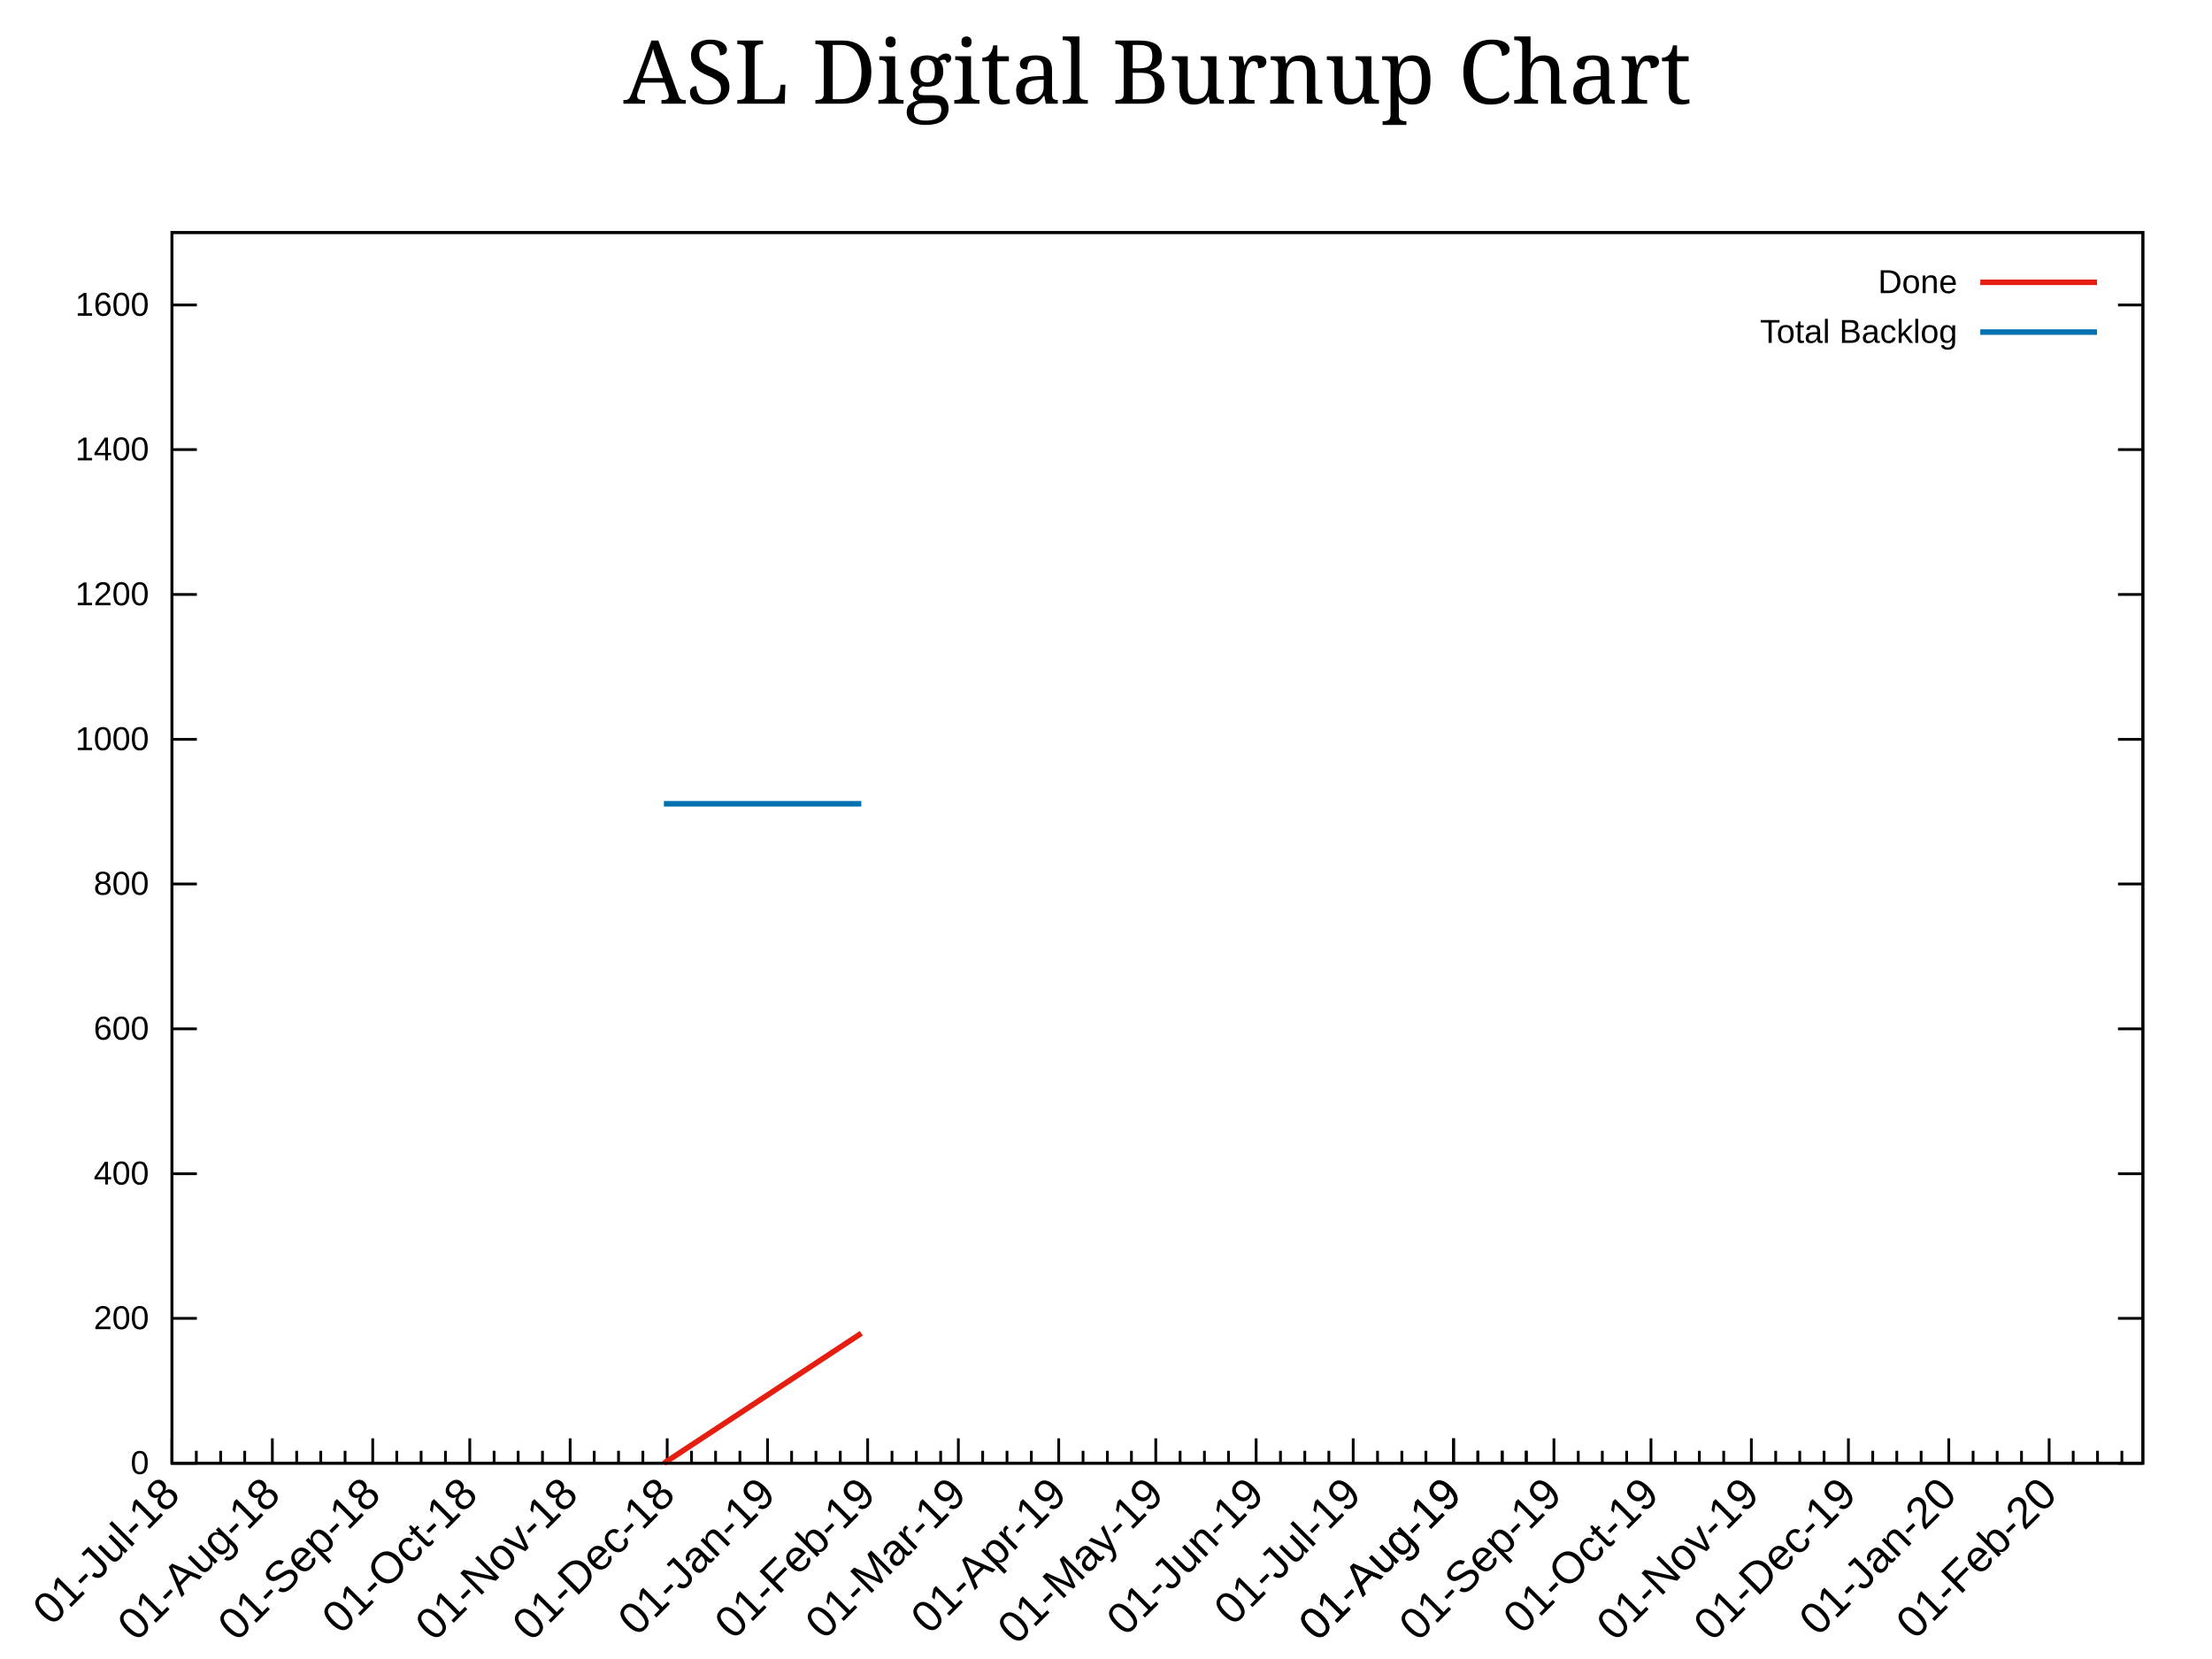
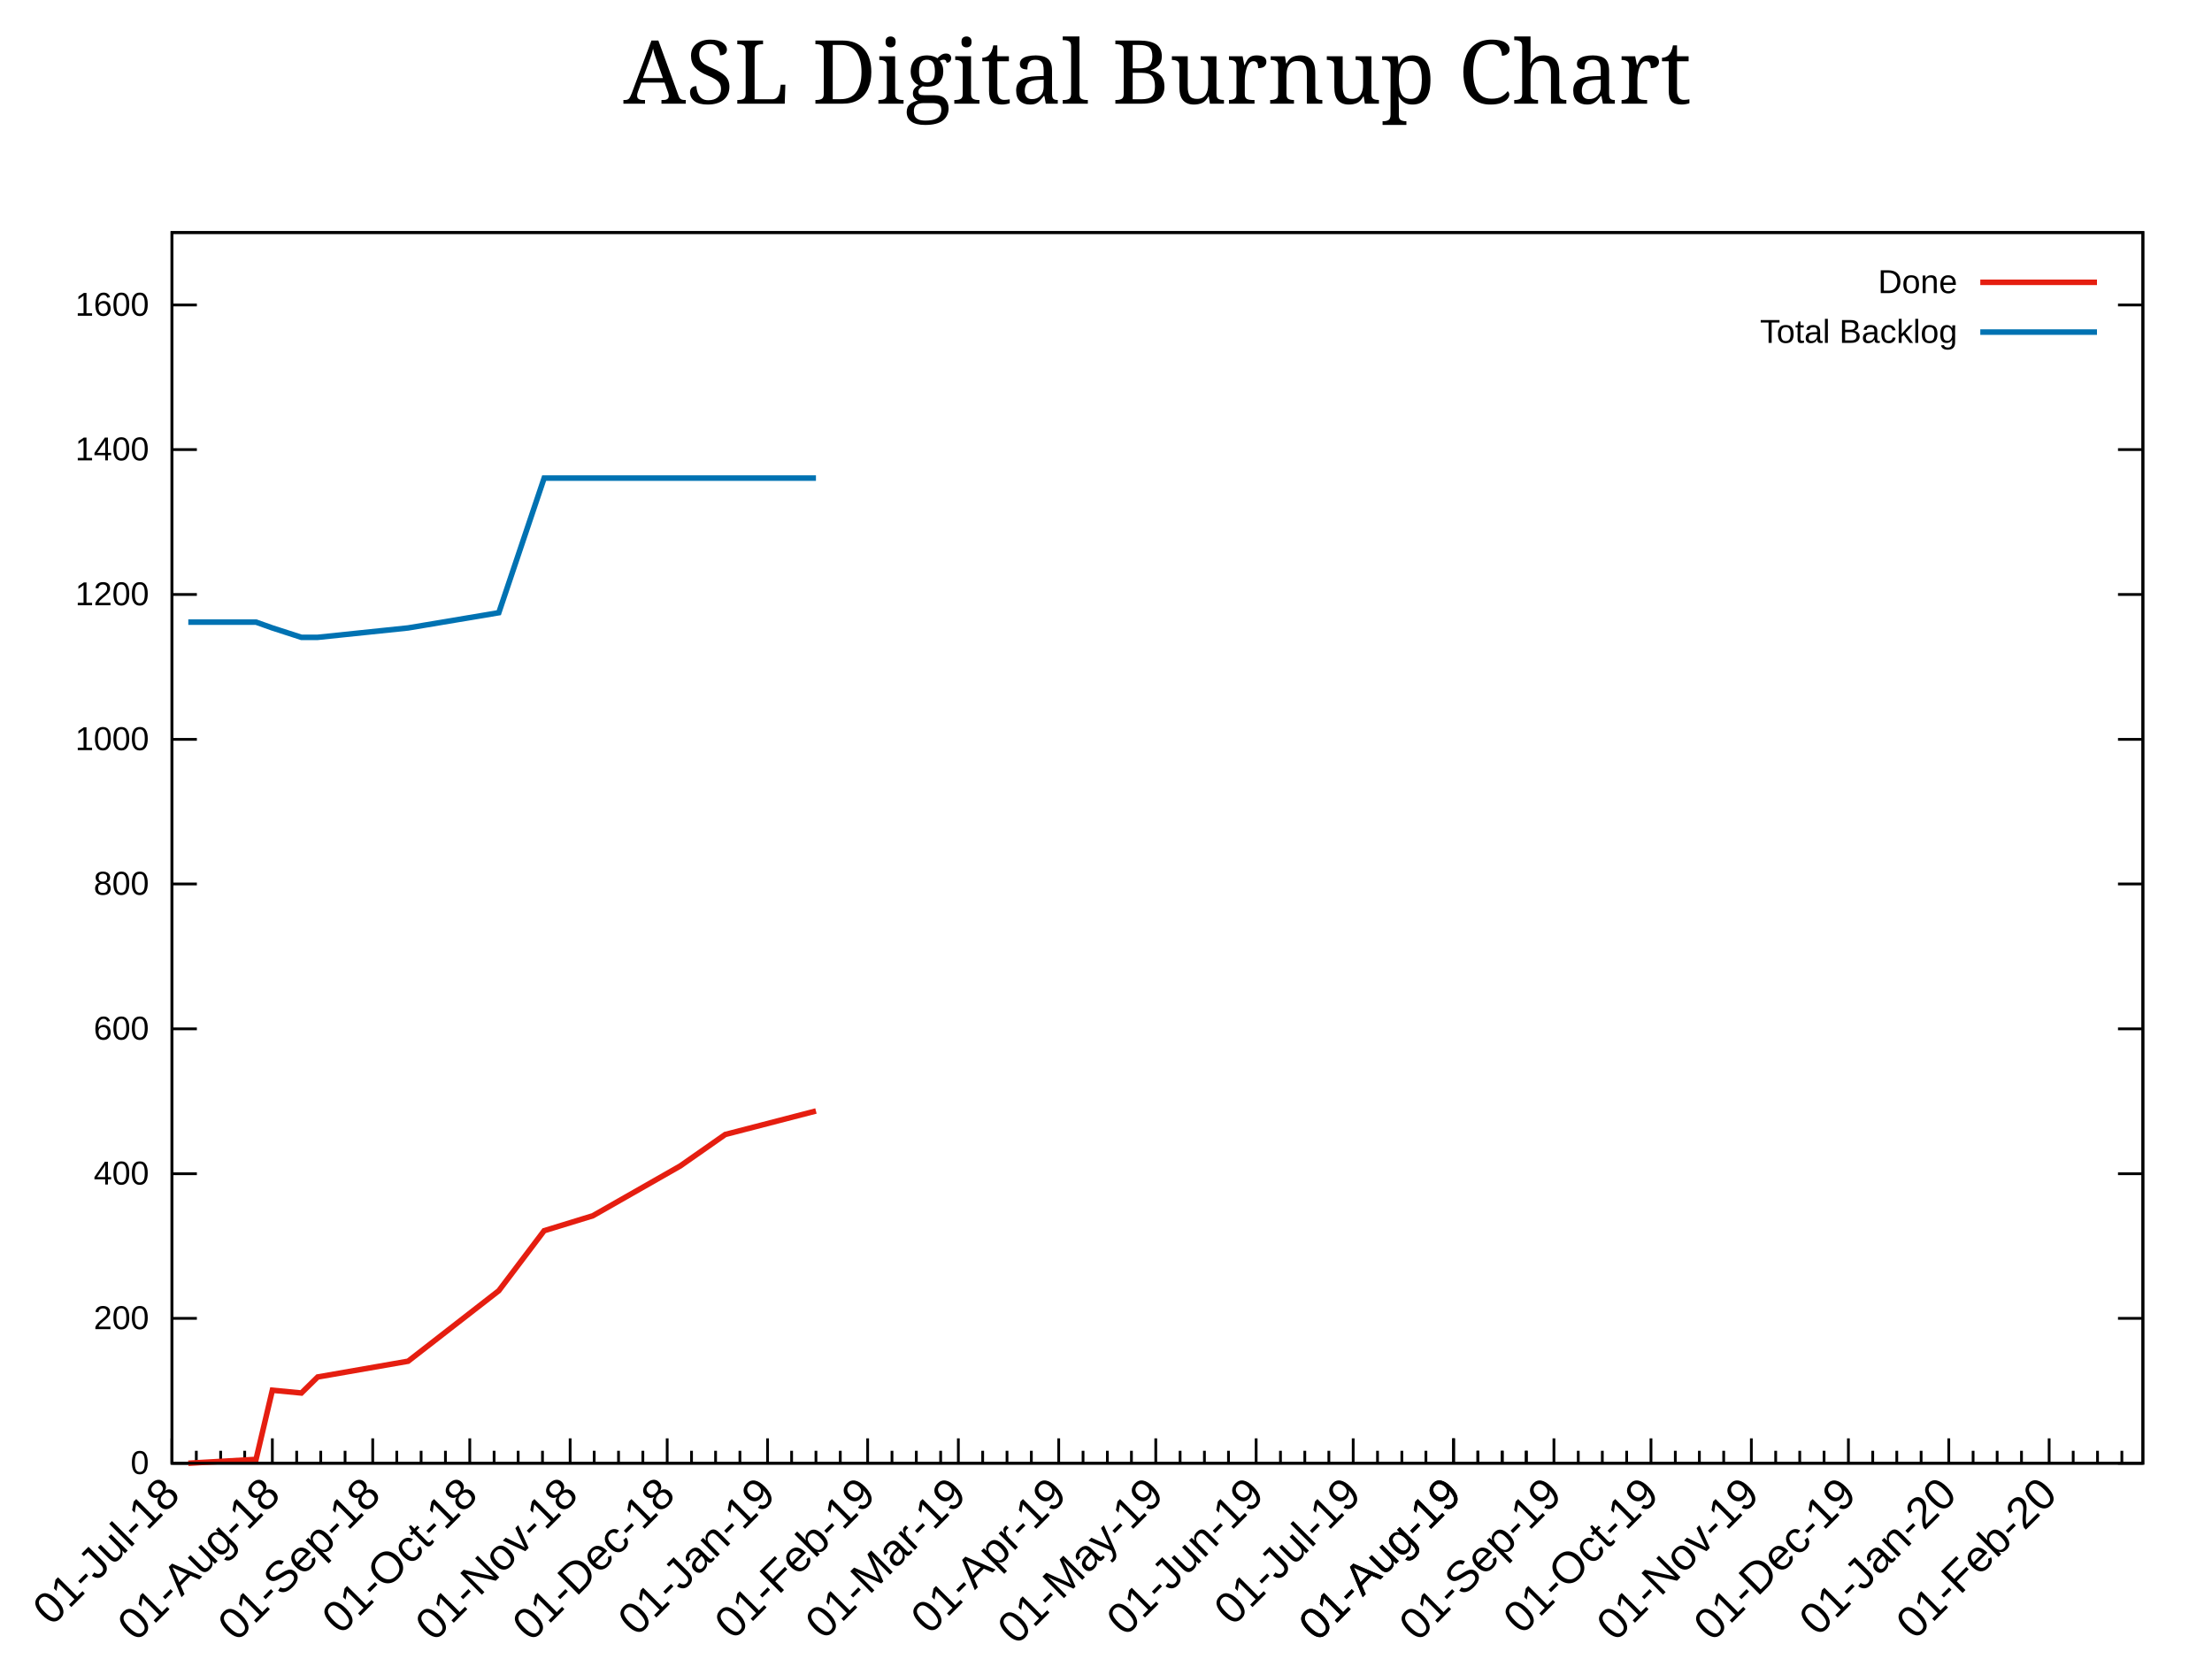
<svg xmlns="http://www.w3.org/2000/svg" xmlns:xlink="http://www.w3.org/1999/xlink" width="800" height="600" viewBox="0 0 800 600">
  <g id="gnuplot_canvas">
    <rect x="0" y="0" width="800" height="600" fill="none" />
    <defs>
      <circle id="gpDot" r="0.5" stroke-width="0.5" />
      <path id="gpPt0" stroke-width="0.222" stroke="currentColor" d="M-1,0 h2 M0,-1 v2" />
      <path id="gpPt1" stroke-width="0.222" stroke="currentColor" d="M-1,-1 L1,1 M1,-1 L-1,1" />
      <path id="gpPt2" stroke-width="0.222" stroke="currentColor" d="M-1,0 L1,0 M0,-1 L0,1 M-1,-1 L1,1 M-1,1 L1,-1" />
      <rect id="gpPt3" stroke-width="0.222" stroke="currentColor" x="-1" y="-1" width="2" height="2" />
      <rect id="gpPt4" stroke-width="0.222" stroke="currentColor" fill="currentColor" x="-1" y="-1" width="2" height="2" />
      <circle id="gpPt5" stroke-width="0.222" stroke="currentColor" cx="0" cy="0" r="1" />
      <use xlink:href="#gpPt5" id="gpPt6" fill="currentColor" stroke="none" />
      <path id="gpPt7" stroke-width="0.222" stroke="currentColor" d="M0,-1.33 L-1.33,0.67 L1.33,0.67 z" />
      <use xlink:href="#gpPt7" id="gpPt8" fill="currentColor" stroke="none" />
      <use xlink:href="#gpPt7" id="gpPt9" stroke="currentColor" transform="rotate(180)" />
      <use xlink:href="#gpPt9" id="gpPt10" fill="currentColor" stroke="none" />
      <use xlink:href="#gpPt3" id="gpPt11" stroke="currentColor" transform="rotate(45)" />
      <use xlink:href="#gpPt11" id="gpPt12" fill="currentColor" stroke="none" />
      <path id="gpPt13" stroke-width="0.222" stroke="currentColor" d="M0,1.330 L1.265,0.411 L0.782,-1.067 L-0.782,-1.076 L-1.265,0.411 z" />
      <use xlink:href="#gpPt13" id="gpPt14" fill="currentColor" stroke="none" />
      <filter id="textbox" filterUnits="objectBoundingBox" x="0" y="0" height="1" width="1">
        <feFlood flood-color="white" flood-opacity="1" result="bgnd" />
        <feComposite in="SourceGraphic" in2="bgnd" operator="atop" />
      </filter>
      <filter id="greybox" filterUnits="objectBoundingBox" x="0" y="0" height="1" width="1">
        <feFlood flood-color="lightgrey" flood-opacity="1" result="grey" />
        <feComposite in="SourceGraphic" in2="grey" operator="atop" />
      </filter>
    </defs>
    <g fill="none" color="white" stroke="currentColor" stroke-width="1.00" stroke-linecap="butt" stroke-linejoin="miter">
</g>
    <g fill="none" color="black" stroke="currentColor" stroke-width="1.00" stroke-linecap="butt" stroke-linejoin="miter">
      <path stroke="black" d="M62.2,529.2 L71.2,529.2 M775.0,529.2 L766.0,529.2  " />
      <g transform="translate(53.9,533.1)" stroke="none" fill="black" font-family="Arial" font-size="12.00" text-anchor="end">
        <text>
          <tspan font-family="Arial"> 0</tspan>
        </text>
      </g>
    </g>
    <g fill="none" color="black" stroke="currentColor" stroke-width="1.00" stroke-linecap="butt" stroke-linejoin="miter">
      <path stroke="black" d="M62.2,476.8 L71.2,476.8 M775.0,476.8 L766.0,476.8  " />
      <g transform="translate(53.9,480.7)" stroke="none" fill="black" font-family="Arial" font-size="12.00" text-anchor="end">
        <text>
          <tspan font-family="Arial"> 200</tspan>
        </text>
      </g>
    </g>
    <g fill="none" color="black" stroke="currentColor" stroke-width="1.00" stroke-linecap="butt" stroke-linejoin="miter">
      <path stroke="black" d="M62.2,424.5 L71.2,424.5 M775.0,424.5 L766.0,424.5  " />
      <g transform="translate(53.9,428.4)" stroke="none" fill="black" font-family="Arial" font-size="12.00" text-anchor="end">
        <text>
          <tspan font-family="Arial"> 400</tspan>
        </text>
      </g>
    </g>
    <g fill="none" color="black" stroke="currentColor" stroke-width="1.00" stroke-linecap="butt" stroke-linejoin="miter">
      <path stroke="black" d="M62.2,372.1 L71.2,372.1 M775.0,372.1 L766.0,372.1  " />
      <g transform="translate(53.9,376.0)" stroke="none" fill="black" font-family="Arial" font-size="12.00" text-anchor="end">
        <text>
          <tspan font-family="Arial"> 600</tspan>
        </text>
      </g>
    </g>
    <g fill="none" color="black" stroke="currentColor" stroke-width="1.00" stroke-linecap="butt" stroke-linejoin="miter">
      <path stroke="black" d="M62.2,319.7 L71.2,319.7 M775.0,319.7 L766.0,319.7  " />
      <g transform="translate(53.9,323.6)" stroke="none" fill="black" font-family="Arial" font-size="12.00" text-anchor="end">
        <text>
          <tspan font-family="Arial"> 800</tspan>
        </text>
      </g>
    </g>
    <g fill="none" color="black" stroke="currentColor" stroke-width="1.00" stroke-linecap="butt" stroke-linejoin="miter">
      <path stroke="black" d="M62.2,267.4 L71.2,267.4 M775.0,267.4 L766.0,267.4  " />
      <g transform="translate(53.9,271.3)" stroke="none" fill="black" font-family="Arial" font-size="12.00" text-anchor="end">
        <text>
          <tspan font-family="Arial"> 1000</tspan>
        </text>
      </g>
    </g>
    <g fill="none" color="black" stroke="currentColor" stroke-width="1.00" stroke-linecap="butt" stroke-linejoin="miter">
      <path stroke="black" d="M62.2,215.0 L71.2,215.0 M775.0,215.0 L766.0,215.0  " />
      <g transform="translate(53.9,218.9)" stroke="none" fill="black" font-family="Arial" font-size="12.00" text-anchor="end">
        <text>
          <tspan font-family="Arial"> 1200</tspan>
        </text>
      </g>
    </g>
    <g fill="none" color="black" stroke="currentColor" stroke-width="1.00" stroke-linecap="butt" stroke-linejoin="miter">
      <path stroke="black" d="M62.2,162.6 L71.2,162.6 M775.0,162.6 L766.0,162.6  " />
      <g transform="translate(53.9,166.5)" stroke="none" fill="black" font-family="Arial" font-size="12.00" text-anchor="end">
        <text>
          <tspan font-family="Arial"> 1400</tspan>
        </text>
      </g>
    </g>
    <g fill="none" color="black" stroke="currentColor" stroke-width="1.00" stroke-linecap="butt" stroke-linejoin="miter">
      <path stroke="black" d="M62.2,110.3 L71.2,110.3 M775.0,110.3 L766.0,110.3  " />
      <g transform="translate(53.9,114.2)" stroke="none" fill="black" font-family="Arial" font-size="12.00" text-anchor="end">
        <text>
          <tspan font-family="Arial"> 1600</tspan>
        </text>
      </g>
    </g>
    <g fill="none" color="black" stroke="currentColor" stroke-width="1.00" stroke-linecap="butt" stroke-linejoin="miter">
      <path stroke="black" d="M62.2,529.2 L62.2,520.2  " />
      <g transform="translate(65.8,541.2) rotate(-45)" stroke="none" fill="black" font-family="Arial" font-size="16.00" text-anchor="end">
        <text>
          <tspan font-family="Arial">01-Jul-18</tspan>
        </text>
      </g>
    </g>
    <g fill="none" color="black" stroke="currentColor" stroke-width="1.00" stroke-linecap="butt" stroke-linejoin="miter">
      <path stroke="black" d="M71.0,529.2 L71.0,524.7 M79.8,529.2 L79.8,524.7 M88.5,529.2 L88.5,524.7 M98.5,529.2 L98.5,520.2    " />
      <g transform="translate(102.1,541.2) rotate(-45)" stroke="none" fill="black" font-family="Arial" font-size="16.00" text-anchor="end">
        <text>
          <tspan font-family="Arial">01-Aug-18</tspan>
        </text>
      </g>
    </g>
    <g fill="none" color="black" stroke="currentColor" stroke-width="1.00" stroke-linecap="butt" stroke-linejoin="miter">
      <path stroke="black" d="M107.3,529.2 L107.3,524.7 M116.0,529.2 L116.0,524.7 M124.8,529.2 L124.8,524.7 M134.8,529.2 L134.8,520.2    " />
      <g transform="translate(138.4,541.2) rotate(-45)" stroke="none" fill="black" font-family="Arial" font-size="16.00" text-anchor="end">
        <text>
          <tspan font-family="Arial">01-Sep-18</tspan>
        </text>
      </g>
    </g>
    <g fill="none" color="black" stroke="currentColor" stroke-width="1.00" stroke-linecap="butt" stroke-linejoin="miter">
      <path stroke="black" d="M143.5,529.2 L143.5,524.7 M152.3,529.2 L152.3,524.7 M161.1,529.2 L161.1,524.7 M169.9,529.2 L169.9,520.2    " />
      <g transform="translate(173.5,541.2) rotate(-45)" stroke="none" fill="black" font-family="Arial" font-size="16.00" text-anchor="end">
        <text>
          <tspan font-family="Arial">01-Oct-18</tspan>
        </text>
      </g>
    </g>
    <g fill="none" color="black" stroke="currentColor" stroke-width="1.00" stroke-linecap="butt" stroke-linejoin="miter">
      <path stroke="black" d="M178.7,529.2 L178.7,524.7 M187.4,529.2 L187.4,524.7 M196.2,529.2 L196.2,524.7 M206.2,529.2 L206.2,520.2    " />
      <g transform="translate(209.8,541.2) rotate(-45)" stroke="none" fill="black" font-family="Arial" font-size="16.00" text-anchor="end">
        <text>
          <tspan font-family="Arial">01-Nov-18</tspan>
        </text>
      </g>
    </g>
    <g fill="none" color="black" stroke="currentColor" stroke-width="1.00" stroke-linecap="butt" stroke-linejoin="miter">
      <path stroke="black" d="M214.9,529.2 L214.9,524.7 M223.7,529.2 L223.7,524.7 M232.5,529.2 L232.5,524.7 M241.3,529.2 L241.3,520.2    " />
      <g transform="translate(244.9,541.2) rotate(-45)" stroke="none" fill="black" font-family="Arial" font-size="16.00" text-anchor="end">
        <text>
          <tspan font-family="Arial">01-Dec-18</tspan>
        </text>
      </g>
    </g>
    <g fill="none" color="black" stroke="currentColor" stroke-width="1.00" stroke-linecap="butt" stroke-linejoin="miter">
      <path stroke="black" d="M250.1,529.2 L250.1,524.7 M258.8,529.2 L258.8,524.7 M267.6,529.2 L267.6,524.7 M277.6,529.2 L277.6,520.2    " />
      <g transform="translate(281.2,541.2) rotate(-45)" stroke="none" fill="black" font-family="Arial" font-size="16.00" text-anchor="end">
        <text>
          <tspan font-family="Arial">01-Jan-19</tspan>
        </text>
      </g>
    </g>
    <g fill="none" color="black" stroke="currentColor" stroke-width="1.00" stroke-linecap="butt" stroke-linejoin="miter">
      <path stroke="black" d="M286.3,529.2 L286.3,524.7 M295.1,529.2 L295.1,524.7 M303.9,529.2 L303.9,524.7 M313.8,529.2 L313.8,520.2    " />
      <g transform="translate(317.4,541.2) rotate(-45)" stroke="none" fill="black" font-family="Arial" font-size="16.00" text-anchor="end">
        <text>
          <tspan font-family="Arial">01-Feb-19</tspan>
        </text>
      </g>
    </g>
    <g fill="none" color="black" stroke="currentColor" stroke-width="1.00" stroke-linecap="butt" stroke-linejoin="miter">
      <path stroke="black" d="M322.6,529.2 L322.6,524.7 M331.4,529.2 L331.4,524.7 M340.2,529.2 L340.2,524.7 M346.6,529.2 L346.6,520.2    " />
      <g transform="translate(350.2,541.2) rotate(-45)" stroke="none" fill="black" font-family="Arial" font-size="16.00" text-anchor="end">
        <text>
          <tspan font-family="Arial">01-Mar-19</tspan>
        </text>
      </g>
    </g>
    <g fill="none" color="black" stroke="currentColor" stroke-width="1.00" stroke-linecap="butt" stroke-linejoin="miter">
      <path stroke="black" d="M355.4,529.2 L355.4,524.7 M364.2,529.2 L364.2,524.7 M373.0,529.2 L373.0,524.7 M382.9,529.2 L382.9,520.2    " />
      <g transform="translate(386.5,541.2) rotate(-45)" stroke="none" fill="black" font-family="Arial" font-size="16.00" text-anchor="end">
        <text>
          <tspan font-family="Arial">01-Apr-19</tspan>
        </text>
      </g>
    </g>
    <g fill="none" color="black" stroke="currentColor" stroke-width="1.00" stroke-linecap="butt" stroke-linejoin="miter">
      <path stroke="black" d="M391.7,529.2 L391.7,524.7 M400.5,529.2 L400.5,524.7 M409.2,529.2 L409.2,524.7 M418.0,529.2 L418.0,520.2    " />
      <g transform="translate(421.6,541.2) rotate(-45)" stroke="none" fill="black" font-family="Arial" font-size="16.00" text-anchor="end">
        <text>
          <tspan font-family="Arial">01-May-19</tspan>
        </text>
      </g>
    </g>
    <g fill="none" color="black" stroke="currentColor" stroke-width="1.00" stroke-linecap="butt" stroke-linejoin="miter">
      <path stroke="black" d="M426.8,529.2 L426.8,524.7 M435.6,529.2 L435.6,524.7 M444.3,529.2 L444.3,524.7 M454.3,529.2 L454.3,520.2    " />
      <g transform="translate(457.9,541.2) rotate(-45)" stroke="none" fill="black" font-family="Arial" font-size="16.00" text-anchor="end">
        <text>
          <tspan font-family="Arial">01-Jun-19</tspan>
        </text>
      </g>
    </g>
    <g fill="none" color="black" stroke="currentColor" stroke-width="1.00" stroke-linecap="butt" stroke-linejoin="miter">
      <path stroke="black" d="M463.1,529.2 L463.1,524.7 M471.9,529.2 L471.9,524.7 M480.6,529.2 L480.6,524.7 M489.4,529.2 L489.4,520.2    " />
      <g transform="translate(493.0,541.2) rotate(-45)" stroke="none" fill="black" font-family="Arial" font-size="16.00" text-anchor="end">
        <text>
          <tspan font-family="Arial">01-Jul-19</tspan>
        </text>
      </g>
    </g>
    <g fill="none" color="black" stroke="currentColor" stroke-width="1.00" stroke-linecap="butt" stroke-linejoin="miter">
      <path stroke="black" d="M498.2,529.2 L498.2,524.7 M507.0,529.2 L507.0,524.7 M515.7,529.2 L515.7,524.7 M525.7,529.2 L525.7,520.2    " />
      <g transform="translate(529.3,541.2) rotate(-45)" stroke="none" fill="black" font-family="Arial" font-size="16.00" text-anchor="end">
        <text>
          <tspan font-family="Arial">01-Aug-19</tspan>
        </text>
      </g>
    </g>
    <g fill="none" color="black" stroke="currentColor" stroke-width="1.00" stroke-linecap="butt" stroke-linejoin="miter">
      <path stroke="black" d="M534.5,529.2 L534.5,524.7 M543.3,529.2 L543.3,524.7 M552.0,529.2 L552.0,524.7 M525.7,529.2 L525.7,520.2    " />
      <g transform="translate(529.3,541.2) rotate(-45)" stroke="none" fill="black" font-family="Arial" font-size="16.00" text-anchor="end">
        <text>
          <tspan font-family="Arial">01-Aug-19</tspan>
        </text>
      </g>
    </g>
    <g fill="none" color="black" stroke="currentColor" stroke-width="1.00" stroke-linecap="butt" stroke-linejoin="miter">
      <path stroke="black" d="M534.5,529.2 L534.5,524.7 M543.3,529.2 L543.3,524.7 M552.0,529.2 L552.0,524.7 M562.0,529.2 L562.0,520.2    " />
      <g transform="translate(565.6,541.2) rotate(-45)" stroke="none" fill="black" font-family="Arial" font-size="16.00" text-anchor="end">
        <text>
          <tspan font-family="Arial">01-Sep-19</tspan>
        </text>
      </g>
    </g>
    <g fill="none" color="black" stroke="currentColor" stroke-width="1.00" stroke-linecap="butt" stroke-linejoin="miter">
      <path stroke="black" d="M570.8,529.2 L570.8,524.7 M579.5,529.2 L579.5,524.7 M588.3,529.2 L588.3,524.7 M597.1,529.2 L597.1,520.2    " />
      <g transform="translate(600.7,541.2) rotate(-45)" stroke="none" fill="black" font-family="Arial" font-size="16.00" text-anchor="end">
        <text>
          <tspan font-family="Arial">01-Oct-19</tspan>
        </text>
      </g>
    </g>
    <g fill="none" color="black" stroke="currentColor" stroke-width="1.00" stroke-linecap="butt" stroke-linejoin="miter">
      <path stroke="black" d="M605.9,529.2 L605.9,524.7 M614.6,529.2 L614.6,524.7 M623.4,529.2 L623.4,524.7 M633.4,529.2 L633.4,520.2    " />
      <g transform="translate(637.0,541.2) rotate(-45)" stroke="none" fill="black" font-family="Arial" font-size="16.00" text-anchor="end">
        <text>
          <tspan font-family="Arial">01-Nov-19</tspan>
        </text>
      </g>
    </g>
    <g fill="none" color="black" stroke="currentColor" stroke-width="1.00" stroke-linecap="butt" stroke-linejoin="miter">
      <path stroke="black" d="M642.2,529.2 L642.2,524.7 M650.9,529.2 L650.9,524.7 M659.7,529.2 L659.7,524.7 M668.5,529.2 L668.5,520.2    " />
      <g transform="translate(672.1,541.2) rotate(-45)" stroke="none" fill="black" font-family="Arial" font-size="16.00" text-anchor="end">
        <text>
          <tspan font-family="Arial">01-Dec-19</tspan>
        </text>
      </g>
    </g>
    <g fill="none" color="black" stroke="currentColor" stroke-width="1.00" stroke-linecap="butt" stroke-linejoin="miter">
      <path stroke="black" d="M677.3,529.2 L677.3,524.7 M686.0,529.2 L686.0,524.7 M694.8,529.2 L694.8,524.7 M704.8,529.2 L704.8,520.2    " />
      <g transform="translate(708.4,541.2) rotate(-45)" stroke="none" fill="black" font-family="Arial" font-size="16.00" text-anchor="end">
        <text>
          <tspan font-family="Arial">01-Jan-20</tspan>
        </text>
      </g>
    </g>
    <g fill="none" color="black" stroke="currentColor" stroke-width="1.00" stroke-linecap="butt" stroke-linejoin="miter">
      <path stroke="black" d="M713.6,529.2 L713.6,524.7 M722.3,529.2 L722.3,524.7 M731.1,529.2 L731.1,524.7 M741.1,529.2 L741.1,520.2    " />
      <g transform="translate(744.7,541.2) rotate(-45)" stroke="none" fill="black" font-family="Arial" font-size="16.00" text-anchor="end">
        <text>
          <tspan font-family="Arial">01-Feb-20</tspan>
        </text>
      </g>
    </g>
    <g fill="none" color="black" stroke="currentColor" stroke-width="1.00" stroke-linecap="butt" stroke-linejoin="miter">
      <path stroke="black" d="M749.8,529.2 L749.8,524.7 M758.6,529.2 L758.6,524.7 M767.4,529.2 L767.4,524.7  " />
    </g>
    <g fill="none" color="black" stroke="currentColor" stroke-width="1.00" stroke-linecap="butt" stroke-linejoin="miter">
      <path stroke="black" d="M62.2,84.1 L62.2,529.2 L775.0,529.2 L775.0,84.1 L62.2,84.1 Z  " />
    </g>
    <g fill="none" color="black" stroke="currentColor" stroke-width="1.00" stroke-linecap="butt" stroke-linejoin="miter">
      <g transform="translate(418.6,37.5)" stroke="none" fill="black" font-family="Serif" font-size="32.00" text-anchor="middle">
        <text>
          <tspan font-family="Serif">ASL Digital Burnup Chart</tspan>
        </text>
      </g>
    </g>
    <g id="gnuplot_plot_1">
      <g fill="none" color="white" stroke="black" stroke-width="2.00" stroke-linecap="butt" stroke-linejoin="miter">
</g>
      <g fill="none" color="black" stroke="currentColor" stroke-width="2.00" stroke-linecap="butt" stroke-linejoin="miter">
        <g transform="translate(707.9,106.0)" stroke="none" fill="black" font-family="Arial" font-size="12.00" text-anchor="end">
          <text>
            <tspan font-family="Arial">Done</tspan>
          </text>
        </g>
      </g>
      <g fill="none" color="black" stroke="currentColor" stroke-width="2.00" stroke-linecap="butt" stroke-linejoin="miter">
-         <path stroke="rgb(229,  30,  16)" d="M716.2,102.1 L758.4,102.1 M240.1,529.2 L311.5,482.2  " />
+         <path stroke="rgb(229,  30,  16)" d="M716.2,102.1 L758.4,102.1 M68.1,529.2 L92.6,527.8 L98.5,502.8 L109.0,503.8 L114.9,498.0 L147.6,492.3   L180.4,466.8 L196.8,445.1 L214.4,439.7 L246.0,421.7 L262.3,410.3 L295.1,401.8  " />
      </g>
    </g>
    <g id="gnuplot_plot_2">
      <g fill="none" color="black" stroke="currentColor" stroke-width="2.00" stroke-linecap="butt" stroke-linejoin="miter">
        <g transform="translate(707.9,124.0)" stroke="none" fill="black" font-family="Arial" font-size="12.00" text-anchor="end">
          <text>
            <tspan font-family="Arial">Total Backlog</tspan>
          </text>
        </g>
      </g>
      <g fill="none" color="black" stroke="currentColor" stroke-width="2.00" stroke-linecap="butt" stroke-linejoin="miter">
-         <path stroke="rgb(  0, 114, 178)" d="M716.2,120.1 L758.4,120.1 M240.1,290.7 L311.5,290.7  " />
+         <path stroke="rgb(  0, 114, 178)" d="M716.2,120.1 L758.4,120.1 M68.1,225.0 L92.6,225.0 L98.5,227.1 L109.0,230.5 L114.9,230.5 L147.6,227.1   L180.4,221.6 L196.8,172.9 L214.4,172.9 L246.0,172.9 L262.3,172.9 L295.1,172.9  " />
      </g>
    </g>
    <g fill="none" color="black" stroke="currentColor" stroke-width="2.00" stroke-linecap="butt" stroke-linejoin="miter">
</g>
    <g fill="none" color="black" stroke="black" stroke-width="1.00" stroke-linecap="butt" stroke-linejoin="miter">
</g>
    <g fill="none" color="black" stroke="currentColor" stroke-width="1.00" stroke-linecap="butt" stroke-linejoin="miter">
      <path stroke="black" d="M62.2,84.1 L62.2,529.2 L775.0,529.2 L775.0,84.1 L62.2,84.1 Z  " />
    </g>
    <g fill="none" color="black" stroke="currentColor" stroke-width="1.00" stroke-linecap="butt" stroke-linejoin="miter">
</g>
  </g>
</svg>
